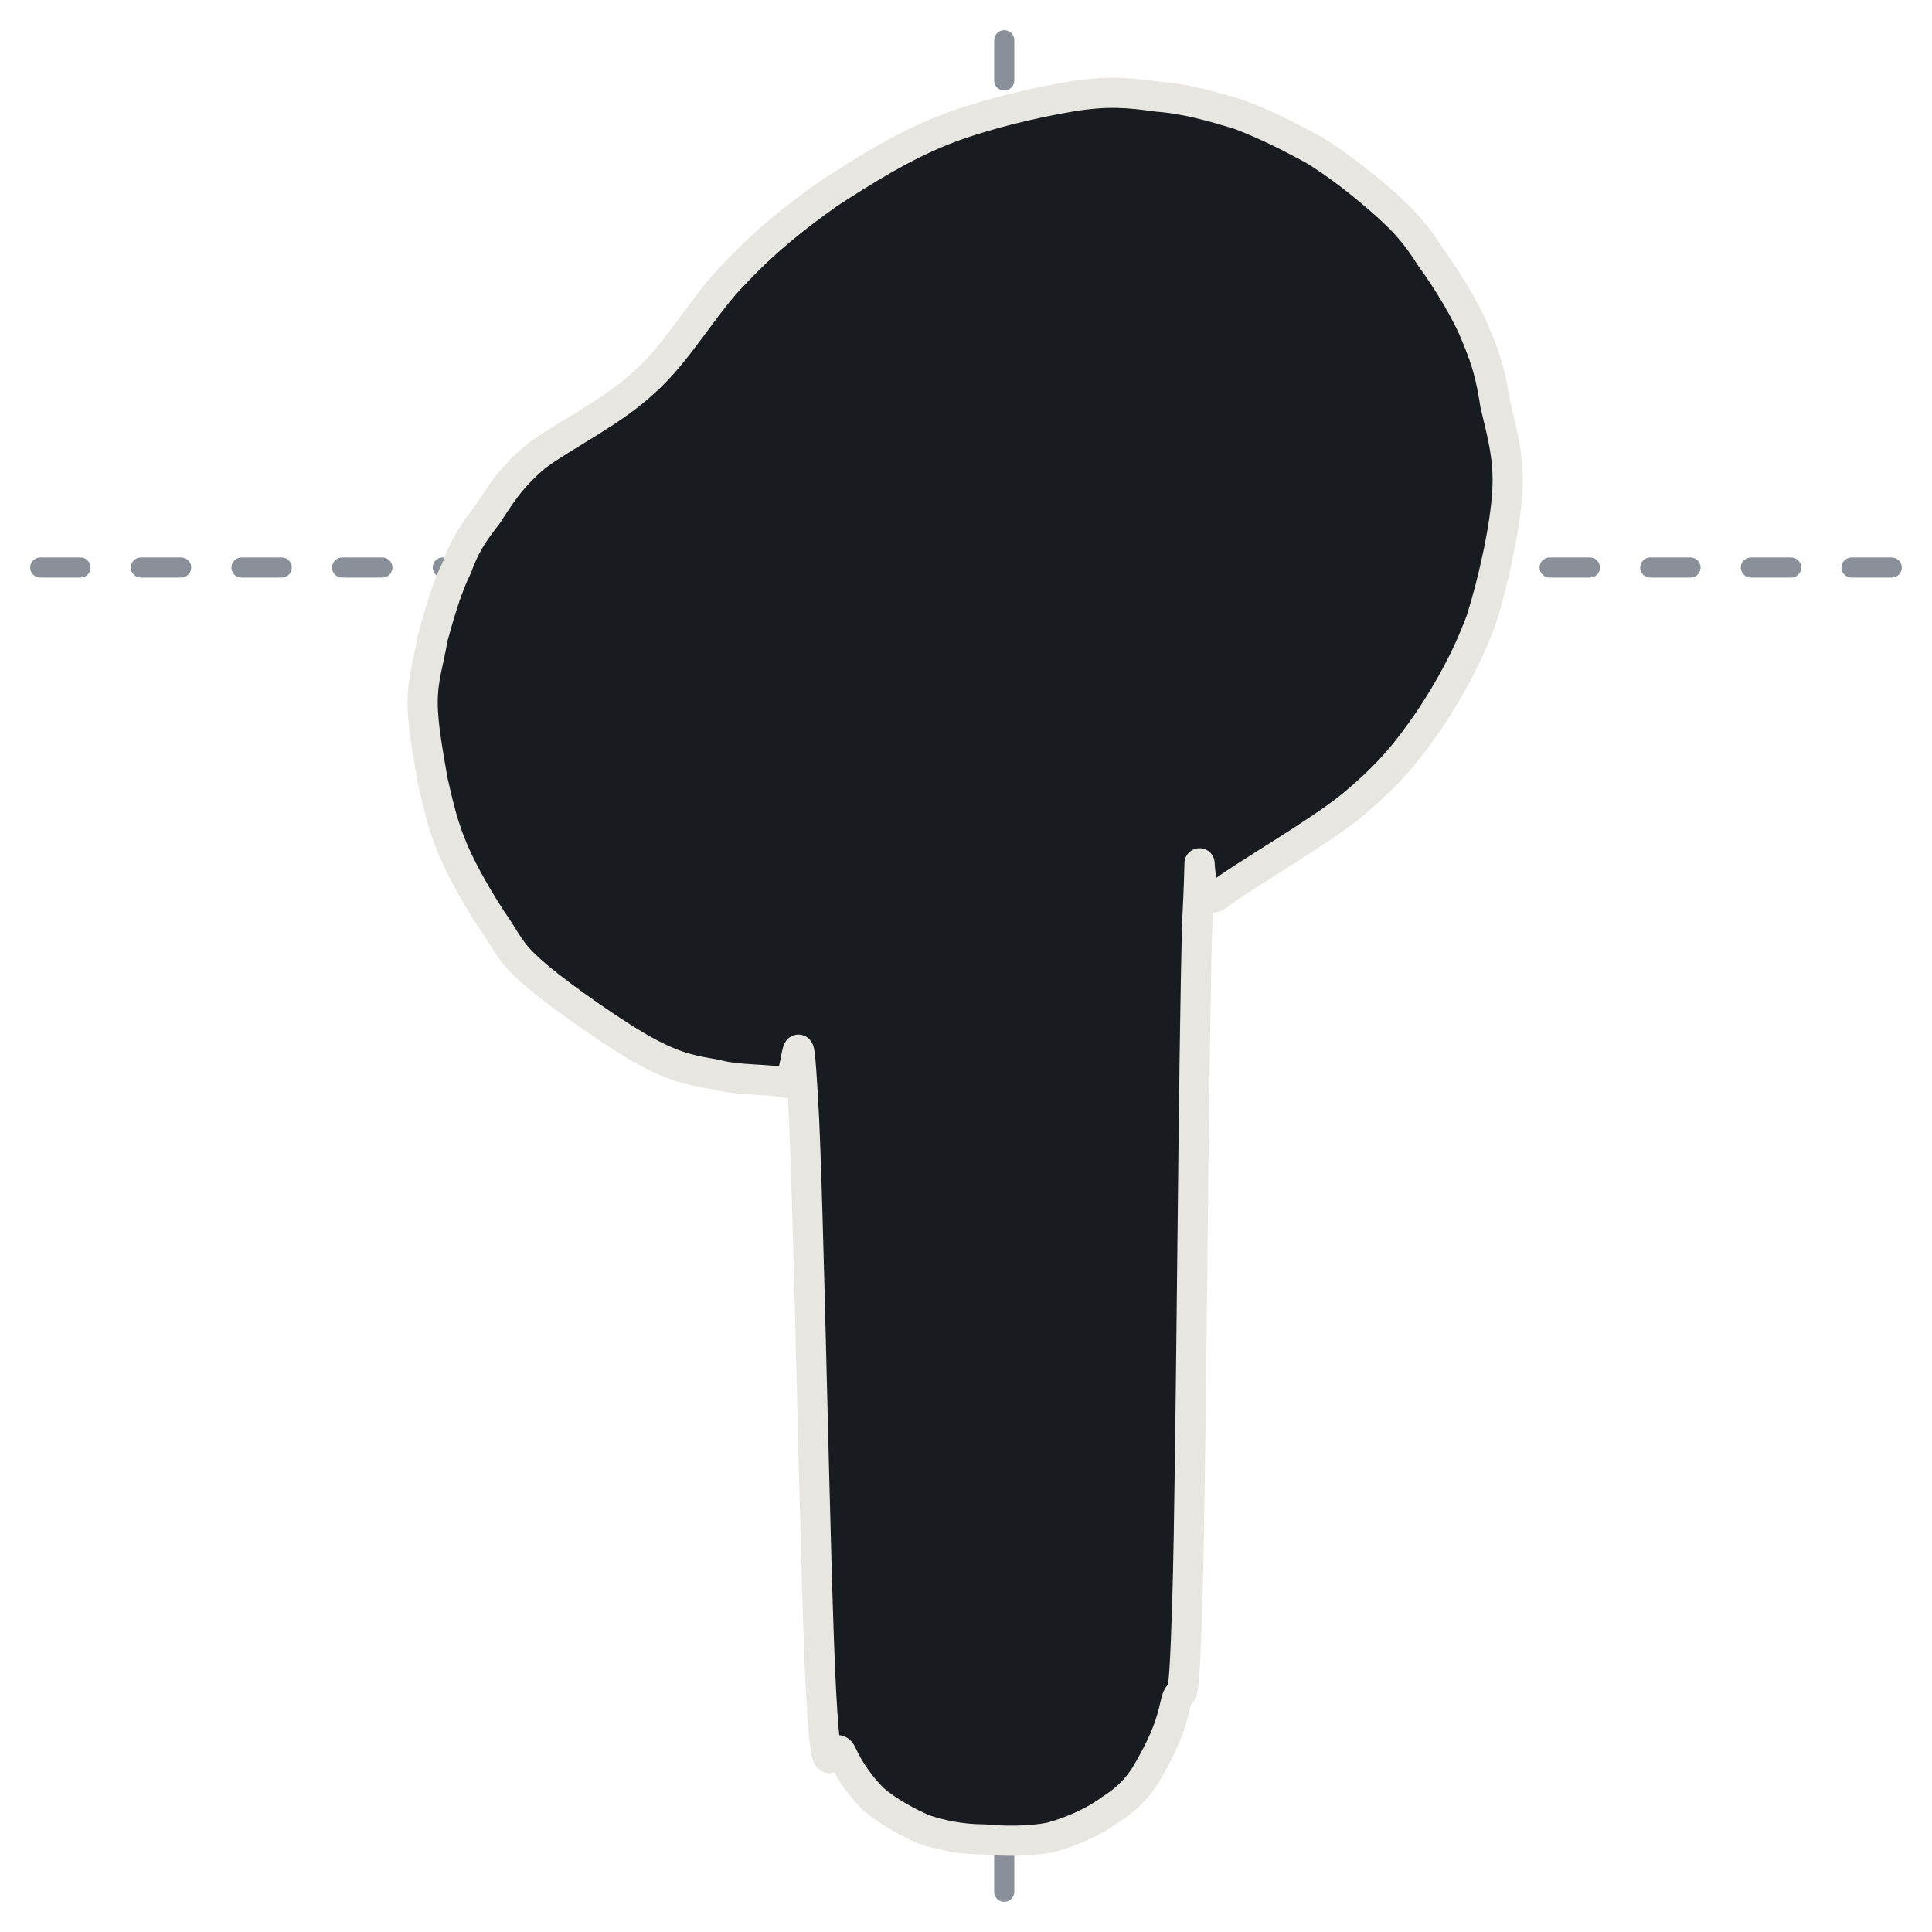
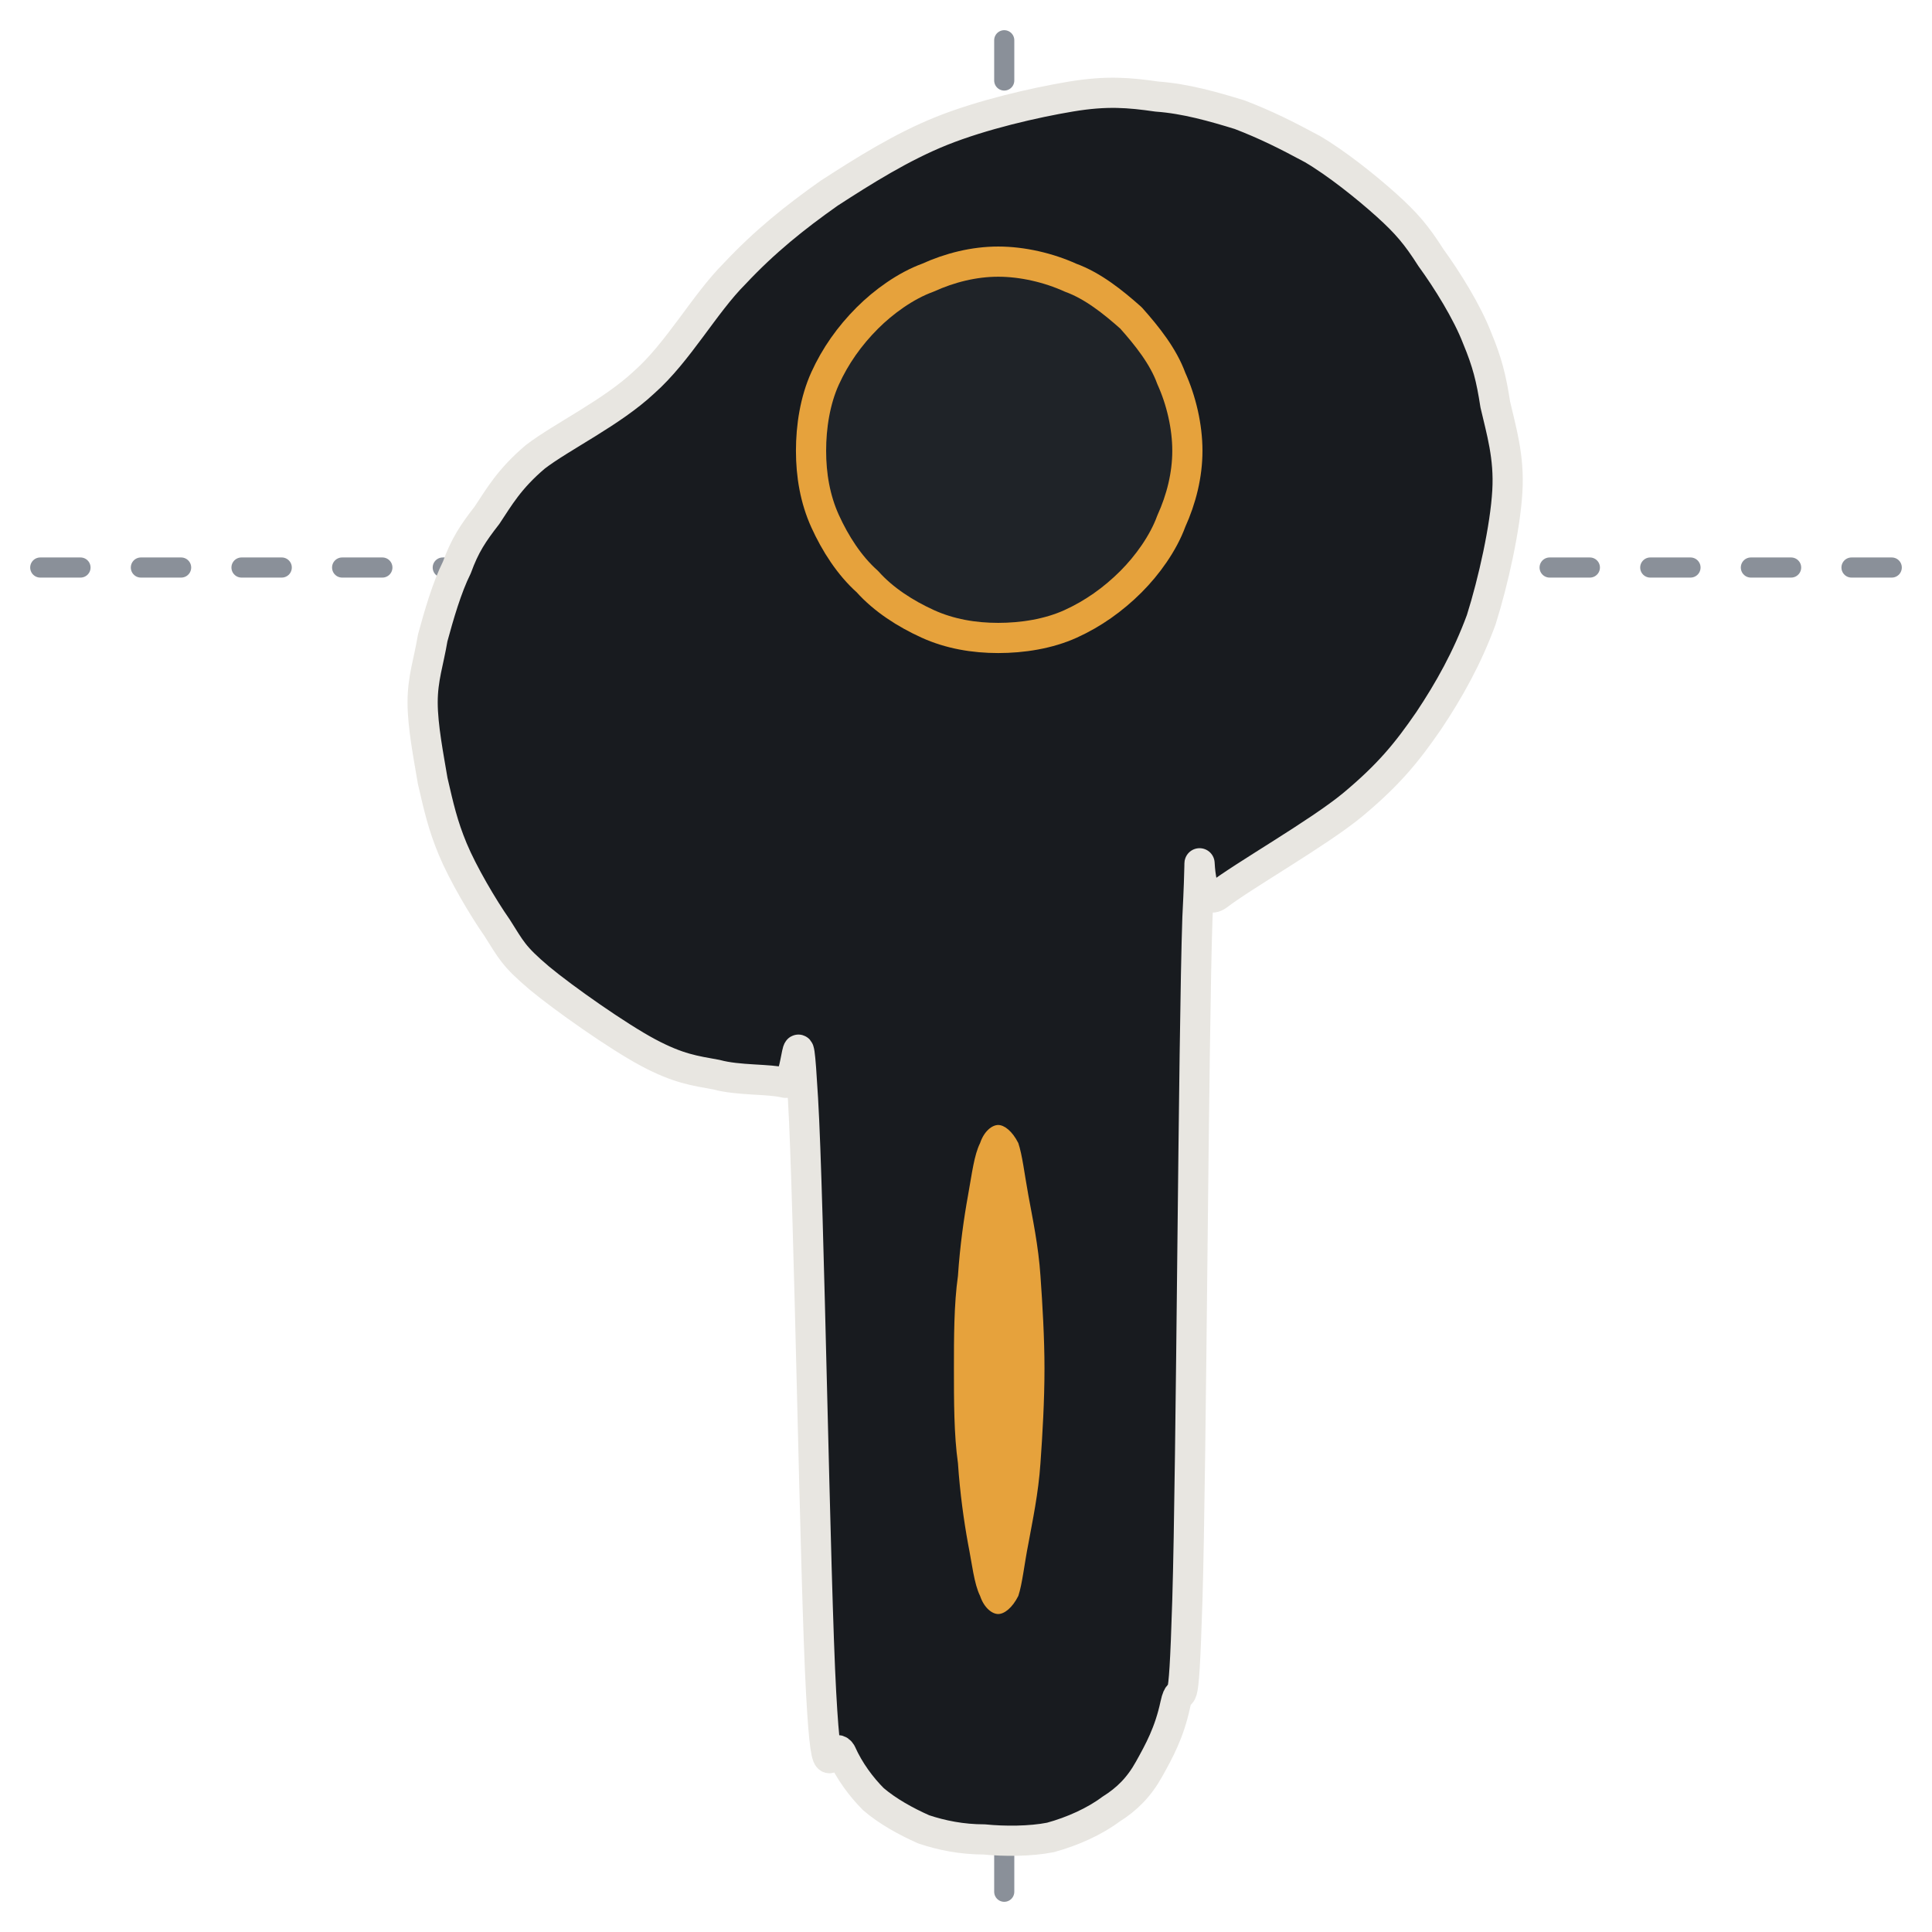
<svg xmlns="http://www.w3.org/2000/svg" viewBox="0 0 96 96" width="96" height="96" role="img" aria-label="EarFun Air Pro 4+ / EarFun Air Pro 5 left earbud">
  <path d="M49.9 2.0L49.9 4.0M49.9 7.0L49.9 9.0M49.9 12.0L49.9 14.0M49.9 17.0L49.9 19.0M49.9 22.0L49.9 24.0M49.9 27.0L49.9 29.0M49.9 32.0L49.9 34.0M49.9 37.0L49.9 39.0M49.9 42.0L49.9 44.0M49.9 47.0L49.9 49.0M49.9 52.0L49.9 54.0M49.9 57.0L49.9 59.0M49.9 62.0L49.9 64.0M49.9 67.0L49.9 69.0M49.9 72.0L49.9 74.0M49.9 77.0L49.9 79.0M49.9 82.0L49.9 84.0M49.9 87.0L49.9 89.0M49.9 92.0L49.9 94.0M2.0 28.2L4.0 28.2M7.0 28.2L9.0 28.2M12.0 28.2L14.0 28.2M17.0 28.2L19.0 28.2M22.0 28.2L24.0 28.2M27.0 28.2L29.0 28.2M32.0 28.2L34.0 28.2M37.0 28.2L39.0 28.2M42.0 28.2L44.0 28.2M47.0 28.2L49.0 28.2M52.0 28.2L54.0 28.2M57.0 28.2L59.0 28.2M62.0 28.2L64.0 28.2M67.0 28.2L69.0 28.2M72.0 28.2L74.0 28.2M77.0 28.2L79.0 28.2M82.0 28.2L84.0 28.2M87.0 28.2L89.0 28.2M92.0 28.2L94.0 28.2" fill="none" stroke="#8A9099" stroke-width="1.0" stroke-linecap="round" stroke-linejoin="round" />
  <path d="M53.2 4.8C55.0 4.5 56.1 4.6 57.5 4.8C58.9 4.9 60.3 5.3 61.6 5.7C62.9 6.2 63.9 6.7 65.2 7.4C66.4 8.1 67.9 9.3 68.9 10.2C69.9 11.1 70.4 11.7 71.1 12.8C71.9 13.9 72.9 15.5 73.4 16.8C73.9 18.0 74.1 18.8 74.3 20.1C74.6 21.4 75.0 22.7 74.9 24.4C74.8 26.2 74.2 28.9 73.6 30.8C72.9 32.7 72.0 34.3 71.0 35.8C69.9 37.4 69.0 38.5 67.2 40.0C65.5 41.4 61.8 43.5 60.5 44.5C59.2 45.4 59.8 39.7 59.5 45.6C59.3 51.4 59.2 72.9 59.0 79.5C58.8 86.0 58.7 83.3 58.4 84.7C58.1 86.1 57.6 87.0 57.1 87.9C56.6 88.8 56.0 89.4 55.2 89.9C54.4 90.5 53.3 91.0 52.2 91.3C51.2 91.5 49.9 91.5 48.9 91.4C47.8 91.4 46.8 91.2 45.9 90.9C45.0 90.5 44.1 90.0 43.4 89.4C42.8 88.8 42.2 88.0 41.8 87.1C41.3 86.3 41.1 89.6 40.8 84.1C40.5 78.7 40.2 59.6 39.9 54.6C39.6 49.5 39.7 54.0 39.0 53.8C38.2 53.6 36.7 53.7 35.6 53.4C34.5 53.2 33.7 53.1 32.2 52.3C30.7 51.5 28.0 49.6 26.8 48.6C25.5 47.5 25.4 47.2 24.7 46.1C24.0 45.1 23.0 43.4 22.5 42.2C22.0 41.0 21.8 40.1 21.5 38.8C21.3 37.6 21.0 36.1 21.0 34.9C21.0 33.7 21.3 32.9 21.5 31.7C21.8 30.6 22.2 29.2 22.7 28.2C23.1 27.1 23.5 26.5 24.2 25.6C24.8 24.7 25.3 23.8 26.6 22.7C27.9 21.7 30.4 20.5 32.0 19.0C33.7 17.5 35.0 15.1 36.5 13.6C38.0 12.0 39.5 10.8 41.2 9.6C42.9 8.5 44.8 7.3 46.8 6.5C48.8 5.7 51.4 5.1 53.2 4.8Z" fill="#181B1F" stroke="#E8E6E1" stroke-width="1.5" stroke-linecap="round" stroke-linejoin="round" />
+   <path d="M51.9 68.0C51.9 69.6 51.8 71.3 51.7 72.7C51.6 74.2 51.3 75.6 51.1 76.7C50.9 77.7 50.8 78.7 50.6 79.3C50.3 79.9 49.9 80.2 49.6 80.2C49.3 80.2 48.9 79.9 48.7 79.3C48.4 78.7 48.3 77.7 48.1 76.7C47.9 75.6 47.7 74.2 47.6 72.7C47.4 71.3 47.4 69.6 47.4 68.0C47.4 66.5 47.4 64.8 47.6 63.4C47.7 61.9 47.9 60.5 48.1 59.4C48.3 58.3 48.4 57.4 48.7 56.8C48.9 56.2 49.3 55.9 49.6 55.9C49.9 55.9 50.3 56.2 50.6 56.8C50.8 57.4 50.9 58.3 51.1 59.4C51.3 60.5 51.6 61.9 51.7 63.4C51.8 64.8 51.9 66.5 51.9 68.0Z" fill="#E6A23C" />
+   <path d="M59.0 22.4C59.0 23.6 58.7 24.8 58.2 25.9C57.8 27.0 57.0 28.1 56.2 28.9C55.3 29.8 54.3 30.5 53.2 31.0C52.1 31.5 50.8 31.7 49.6 31.7C48.4 31.7 47.2 31.5 46.1 31.0C45.0 30.5 43.9 29.8 43.1 28.9C42.2 28.1 41.5 27.0 41.0 25.9C40.5 24.8 40.3 23.6 40.3 22.4C40.3 21.2 40.5 19.9 41.0 18.8C41.5 17.7 42.2 16.7 43.1 15.8C43.9 15.0 45.0 14.2 46.1 13.8C47.2 13.3 48.4 13.0 49.6 13.0C50.8 13.0 52.1 13.3 53.2 13.8C54.3 14.2 55.3 15.0 56.2 15.8C57.0 16.7 57.8 17.7 58.2 18.8C58.7 19.9 59.0 21.2 59.0 22.4Z" fill="#1F2328" stroke="#E6A23C" stroke-width="1.5" stroke-linecap="round" stroke-linejoin="round" />
</svg>
